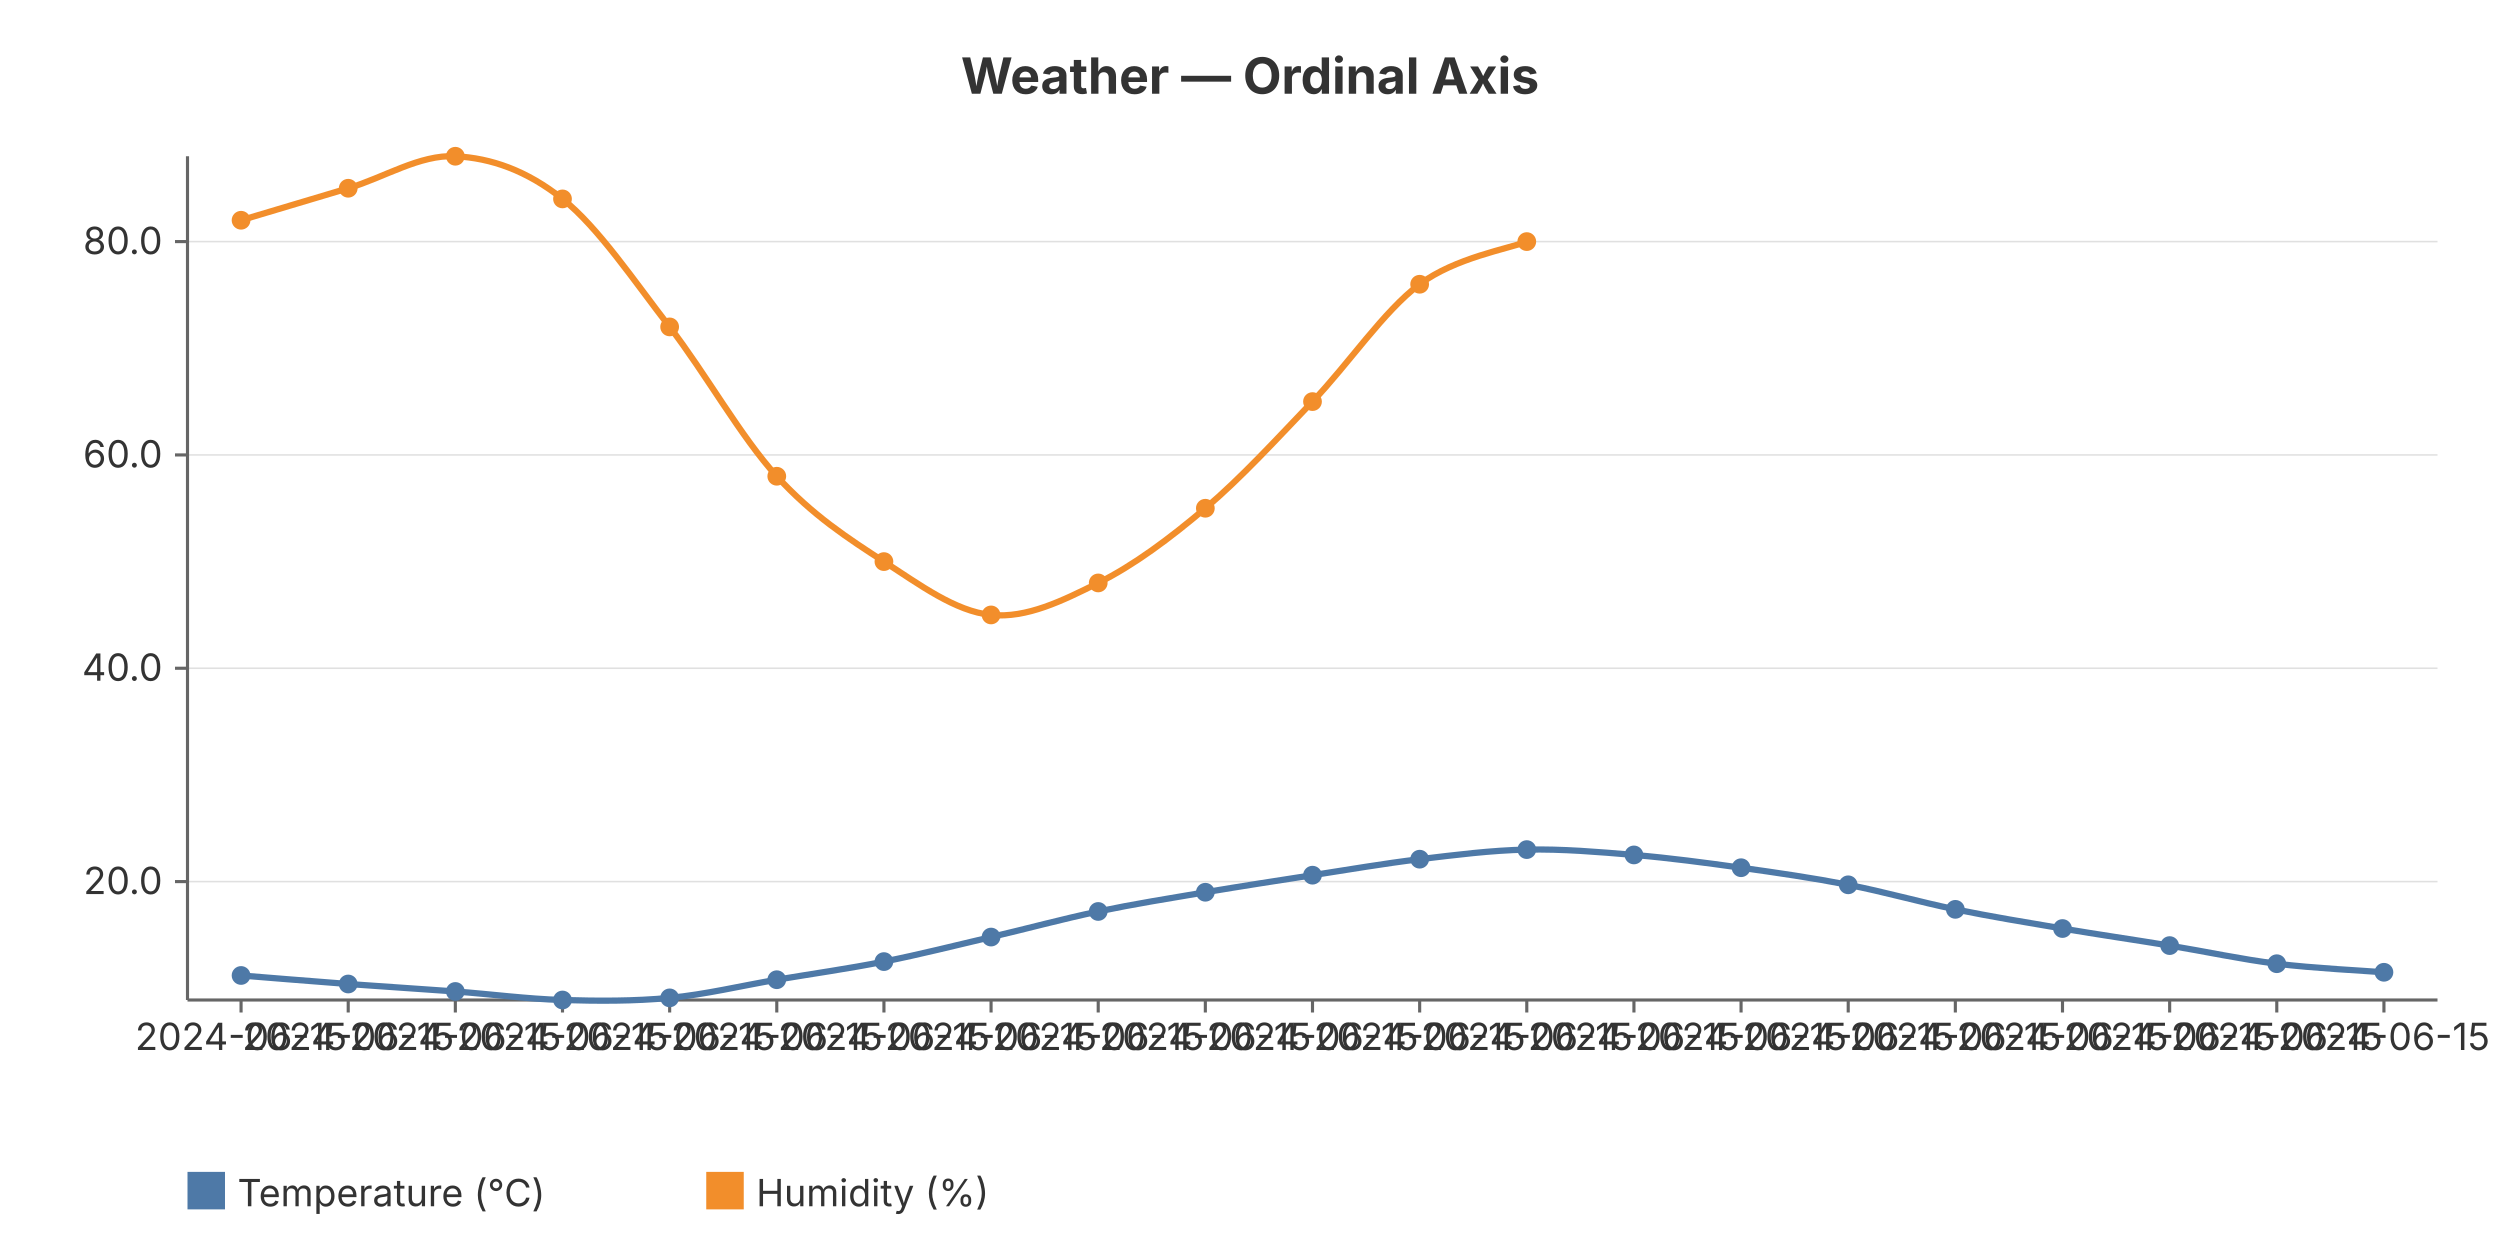
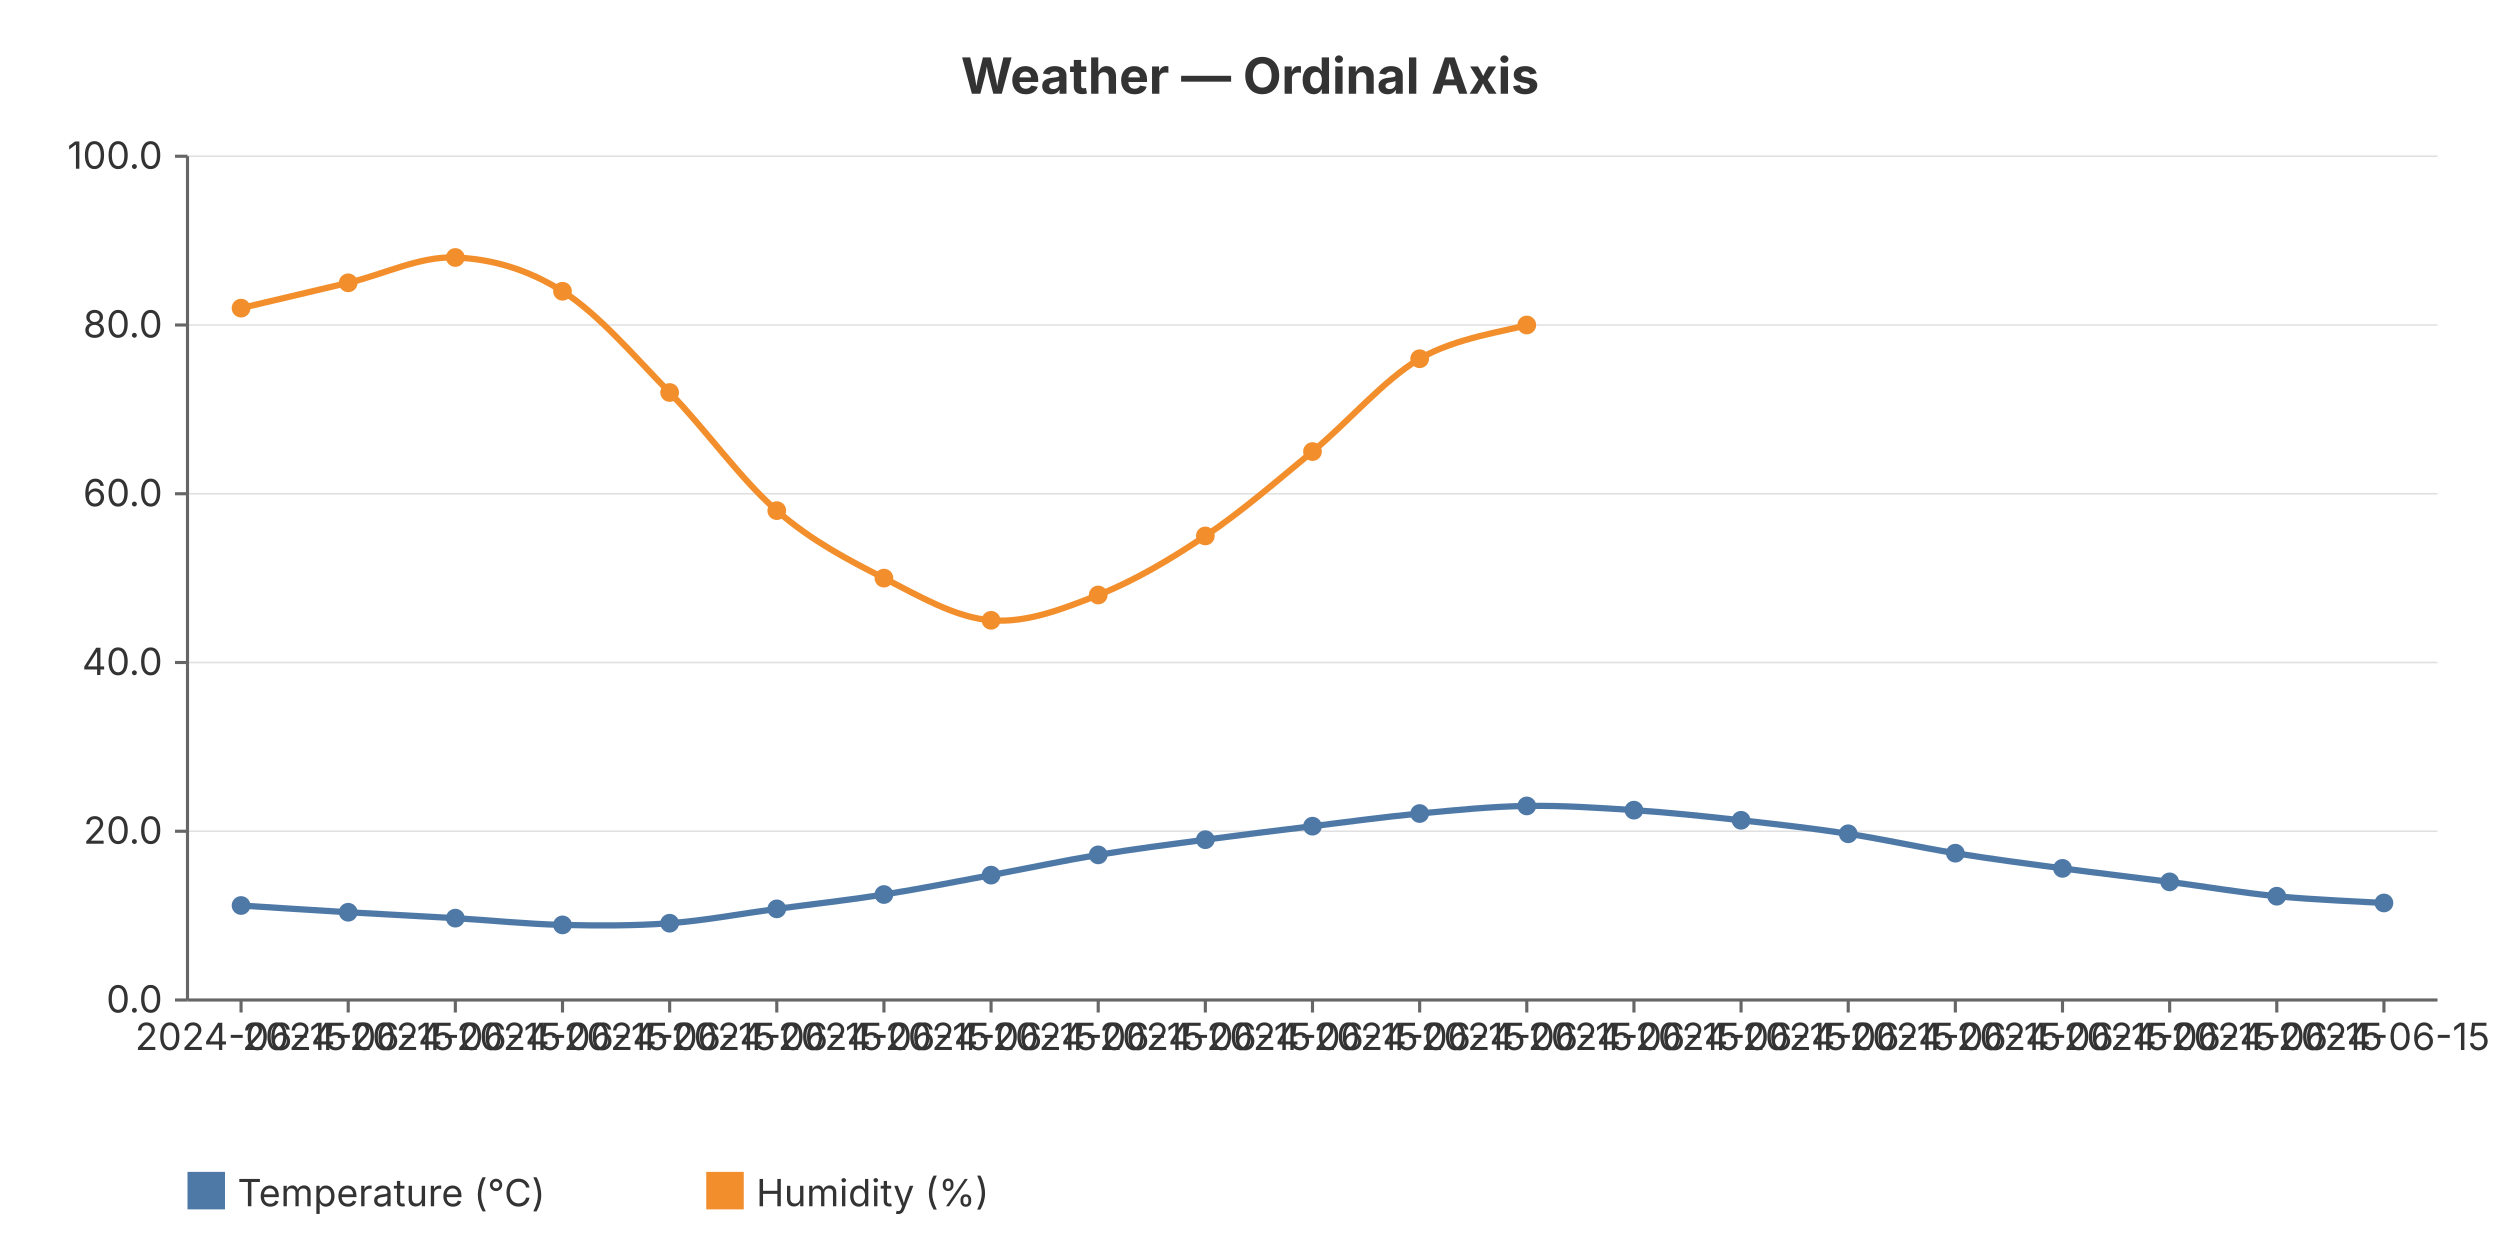
<svg xmlns="http://www.w3.org/2000/svg" viewBox="0 0 800 400" role="img" aria-labelledby="chart-title">
  <style>
    .tooltip { display: none; pointer-events: none; }
    .data-point:hover .tooltip { display: block; }
    .point { transition: r 0.15s; }
    .data-point:hover .point { r: 5; }
    .line { transition: stroke-width 0.2s; }
    .bar { transition: opacity 0.15s; }
    .bar:hover { opacity: 0.8; }
    .slice { transition: opacity 0.15s; }
    .slice:hover { opacity: 0.8; }
  </style>
  <rect x="0.00" y="0.00" width="800.00" height="400.00" fill="#ffffff" />
  <g class="grid">
-     <line x1="60.00" y1="282.11" x2="780.00" y2="282.11" stroke="#e0e0e0" stroke-width="0.5" />
-     <line x1="60.00" y1="213.84" x2="780.00" y2="213.84" stroke="#e0e0e0" stroke-width="0.5" />
-     <line x1="60.00" y1="145.58" x2="780.00" y2="145.58" stroke="#e0e0e0" stroke-width="0.5" />
-     <line x1="60.00" y1="77.31" x2="780.00" y2="77.31" stroke="#e0e0e0" stroke-width="0.5" />
+     <line x1="60.00" y1="320.00" x2="780.00" y2="320.00" stroke="#e0e0e0" stroke-width="0.5" />
+     <line x1="60.00" y1="266.00" x2="780.00" y2="266.00" stroke="#e0e0e0" stroke-width="0.5" />
+     <line x1="60.00" y1="212.00" x2="780.00" y2="212.00" stroke="#e0e0e0" stroke-width="0.5" />
+     <line x1="60.00" y1="158.00" x2="780.00" y2="158.00" stroke="#e0e0e0" stroke-width="0.5" />
+     <line x1="60.00" y1="104.00" x2="780.00" y2="104.00" stroke="#e0e0e0" stroke-width="0.5" />
+     <line x1="60.00" y1="50.00" x2="780.00" y2="50.00" stroke="#e0e0e0" stroke-width="0.5" />
  </g>
  <g class="y-axis">
    <line x1="60.00" y1="50.00" x2="60.00" y2="320.00" stroke="#666666" stroke-width="1" />
-     <line x1="56.00" y1="282.11" x2="60.00" y2="282.11" stroke="#666666" stroke-width="1" />
-     <text x="52.00" y="286.11" text-anchor="end" fill="#333333" font-size="12" font-family="system-ui, -apple-system, sans-serif">20.0</text>
-     <line x1="56.00" y1="213.84" x2="60.00" y2="213.84" stroke="#666666" stroke-width="1" />
-     <text x="52.00" y="217.84" text-anchor="end" fill="#333333" font-size="12" font-family="system-ui, -apple-system, sans-serif">40.0</text>
-     <line x1="56.00" y1="145.58" x2="60.00" y2="145.58" stroke="#666666" stroke-width="1" />
-     <text x="52.00" y="149.58" text-anchor="end" fill="#333333" font-size="12" font-family="system-ui, -apple-system, sans-serif">60.0</text>
-     <line x1="56.00" y1="77.31" x2="60.00" y2="77.31" stroke="#666666" stroke-width="1" />
-     <text x="52.00" y="81.31" text-anchor="end" fill="#333333" font-size="12" font-family="system-ui, -apple-system, sans-serif">80.0</text>
+     <line x1="56.00" y1="320.00" x2="60.00" y2="320.00" stroke="#666666" stroke-width="1" />
+     <text x="52.00" y="324.00" text-anchor="end" fill="#333333" font-size="12" font-family="system-ui, -apple-system, sans-serif">0.0</text>
+     <line x1="56.00" y1="266.00" x2="60.00" y2="266.00" stroke="#666666" stroke-width="1" />
+     <text x="52.00" y="270.00" text-anchor="end" fill="#333333" font-size="12" font-family="system-ui, -apple-system, sans-serif">20.0</text>
+     <line x1="56.00" y1="212.00" x2="60.00" y2="212.00" stroke="#666666" stroke-width="1" />
+     <text x="52.00" y="216.00" text-anchor="end" fill="#333333" font-size="12" font-family="system-ui, -apple-system, sans-serif">40.0</text>
+     <line x1="56.00" y1="158.00" x2="60.00" y2="158.00" stroke="#666666" stroke-width="1" />
+     <text x="52.00" y="162.00" text-anchor="end" fill="#333333" font-size="12" font-family="system-ui, -apple-system, sans-serif">60.0</text>
+     <line x1="56.00" y1="104.00" x2="60.00" y2="104.00" stroke="#666666" stroke-width="1" />
+     <text x="52.00" y="108.00" text-anchor="end" fill="#333333" font-size="12" font-family="system-ui, -apple-system, sans-serif">80.0</text>
+     <line x1="56.00" y1="50.00" x2="60.00" y2="50.00" stroke="#666666" stroke-width="1" />
+     <text x="52.00" y="54.00" text-anchor="end" fill="#333333" font-size="12" font-family="system-ui, -apple-system, sans-serif">100.0</text>
  </g>
  <g class="x-axis">
    <line x1="60.00" y1="320.00" x2="780.00" y2="320.00" stroke="#666666" stroke-width="1" />
    <line x1="77.14" y1="320.00" x2="77.14" y2="324.00" stroke="#666666" stroke-width="1" />
    <text x="77.14" y="336.00" text-anchor="middle" fill="#333333" font-size="12" font-family="system-ui, -apple-system, sans-serif">2024-06-15</text>
    <line x1="111.43" y1="320.00" x2="111.43" y2="324.00" stroke="#666666" stroke-width="1" />
    <text x="111.43" y="336.00" text-anchor="middle" fill="#333333" font-size="12" font-family="system-ui, -apple-system, sans-serif">2024-06-15</text>
    <line x1="145.71" y1="320.00" x2="145.71" y2="324.00" stroke="#666666" stroke-width="1" />
    <text x="145.71" y="336.00" text-anchor="middle" fill="#333333" font-size="12" font-family="system-ui, -apple-system, sans-serif">2024-06-15</text>
    <line x1="180.00" y1="320.00" x2="180.00" y2="324.00" stroke="#666666" stroke-width="1" />
    <text x="180.00" y="336.00" text-anchor="middle" fill="#333333" font-size="12" font-family="system-ui, -apple-system, sans-serif">2024-06-15</text>
    <line x1="214.29" y1="320.00" x2="214.29" y2="324.00" stroke="#666666" stroke-width="1" />
    <text x="214.29" y="336.00" text-anchor="middle" fill="#333333" font-size="12" font-family="system-ui, -apple-system, sans-serif">2024-06-15</text>
    <line x1="248.57" y1="320.00" x2="248.57" y2="324.00" stroke="#666666" stroke-width="1" />
    <text x="248.57" y="336.00" text-anchor="middle" fill="#333333" font-size="12" font-family="system-ui, -apple-system, sans-serif">2024-06-15</text>
    <line x1="282.86" y1="320.00" x2="282.86" y2="324.00" stroke="#666666" stroke-width="1" />
    <text x="282.86" y="336.00" text-anchor="middle" fill="#333333" font-size="12" font-family="system-ui, -apple-system, sans-serif">2024-06-15</text>
    <line x1="317.14" y1="320.00" x2="317.14" y2="324.00" stroke="#666666" stroke-width="1" />
    <text x="317.14" y="336.00" text-anchor="middle" fill="#333333" font-size="12" font-family="system-ui, -apple-system, sans-serif">2024-06-15</text>
    <line x1="351.43" y1="320.00" x2="351.43" y2="324.00" stroke="#666666" stroke-width="1" />
    <text x="351.43" y="336.00" text-anchor="middle" fill="#333333" font-size="12" font-family="system-ui, -apple-system, sans-serif">2024-06-15</text>
    <line x1="385.71" y1="320.00" x2="385.71" y2="324.00" stroke="#666666" stroke-width="1" />
    <text x="385.71" y="336.00" text-anchor="middle" fill="#333333" font-size="12" font-family="system-ui, -apple-system, sans-serif">2024-06-15</text>
    <line x1="420.00" y1="320.00" x2="420.00" y2="324.00" stroke="#666666" stroke-width="1" />
    <text x="420.00" y="336.00" text-anchor="middle" fill="#333333" font-size="12" font-family="system-ui, -apple-system, sans-serif">2024-06-15</text>
    <line x1="454.29" y1="320.00" x2="454.29" y2="324.00" stroke="#666666" stroke-width="1" />
    <text x="454.29" y="336.00" text-anchor="middle" fill="#333333" font-size="12" font-family="system-ui, -apple-system, sans-serif">2024-06-15</text>
    <line x1="488.57" y1="320.00" x2="488.57" y2="324.00" stroke="#666666" stroke-width="1" />
    <text x="488.57" y="336.00" text-anchor="middle" fill="#333333" font-size="12" font-family="system-ui, -apple-system, sans-serif">2024-06-15</text>
    <line x1="522.86" y1="320.00" x2="522.86" y2="324.00" stroke="#666666" stroke-width="1" />
    <text x="522.86" y="336.00" text-anchor="middle" fill="#333333" font-size="12" font-family="system-ui, -apple-system, sans-serif">2024-06-15</text>
    <line x1="557.14" y1="320.00" x2="557.14" y2="324.00" stroke="#666666" stroke-width="1" />
    <text x="557.14" y="336.00" text-anchor="middle" fill="#333333" font-size="12" font-family="system-ui, -apple-system, sans-serif">2024-06-15</text>
    <line x1="591.43" y1="320.00" x2="591.43" y2="324.00" stroke="#666666" stroke-width="1" />
    <text x="591.43" y="336.00" text-anchor="middle" fill="#333333" font-size="12" font-family="system-ui, -apple-system, sans-serif">2024-06-15</text>
    <line x1="625.71" y1="320.00" x2="625.71" y2="324.00" stroke="#666666" stroke-width="1" />
    <text x="625.71" y="336.00" text-anchor="middle" fill="#333333" font-size="12" font-family="system-ui, -apple-system, sans-serif">2024-06-15</text>
    <line x1="660.00" y1="320.00" x2="660.00" y2="324.00" stroke="#666666" stroke-width="1" />
    <text x="660.00" y="336.00" text-anchor="middle" fill="#333333" font-size="12" font-family="system-ui, -apple-system, sans-serif">2024-06-15</text>
    <line x1="694.29" y1="320.00" x2="694.29" y2="324.00" stroke="#666666" stroke-width="1" />
    <text x="694.29" y="336.00" text-anchor="middle" fill="#333333" font-size="12" font-family="system-ui, -apple-system, sans-serif">2024-06-15</text>
    <line x1="728.57" y1="320.00" x2="728.57" y2="324.00" stroke="#666666" stroke-width="1" />
    <text x="728.57" y="336.00" text-anchor="middle" fill="#333333" font-size="12" font-family="system-ui, -apple-system, sans-serif">2024-06-15</text>
    <line x1="762.86" y1="320.00" x2="762.86" y2="324.00" stroke="#666666" stroke-width="1" />
    <text x="762.86" y="336.00" text-anchor="middle" fill="#333333" font-size="12" font-family="system-ui, -apple-system, sans-serif">2024-06-15</text>
  </g>
  <text x="400.00" y="30.00" text-anchor="middle" fill="#333333" font-size="16" font-weight="bold" font-family="system-ui, -apple-system, sans-serif">Weather — Ordinal Axis</text>
  <g class="series-0">
-     <path d="M77.14,312.15 C82.86,312.60 100.00,314.03 111.43,314.88 C122.86,315.73 134.29,316.42 145.71,317.27 C157.14,318.12 168.57,319.66 180.00,320.00 C191.43,320.34 202.86,320.40 214.29,319.32 C225.71,318.24 237.14,315.45 248.57,313.51 C260.00,311.58 271.43,309.99 282.86,307.71 C294.29,305.44 305.71,302.53 317.14,299.86 C328.57,297.19 340.00,294.06 351.43,291.67 C362.86,289.28 374.29,287.46 385.71,285.52 C397.14,283.59 408.57,281.83 420.00,280.06 C431.43,278.30 442.86,276.31 454.29,274.94 C465.71,273.58 477.14,272.10 488.57,271.87 C500.00,271.64 511.43,272.61 522.86,273.58 C534.29,274.54 545.71,276.08 557.14,277.67 C568.57,279.27 580.00,280.92 591.43,283.14 C602.86,285.35 614.29,288.65 625.71,290.99 C637.14,293.32 648.57,295.20 660.00,297.13 C671.43,299.06 682.86,300.71 694.29,302.59 C705.71,304.47 717.14,306.97 728.57,308.39 C740.00,309.82 757.14,310.67 762.86,311.13" fill="none" stroke="#4e79a7" stroke-width="2" class="line" />
+     <path d="M77.14,289.76 C82.86,290.12 100.00,291.25 111.43,291.92 C122.86,292.60 134.29,293.13 145.71,293.81 C157.14,294.49 168.57,295.70 180.00,295.97 C191.43,296.24 202.86,296.29 214.29,295.43 C225.71,294.57 237.14,292.37 248.57,290.84 C260.00,289.31 271.43,288.05 282.86,286.25 C294.29,284.45 305.71,282.15 317.14,280.04 C328.57,277.92 340.00,275.45 351.43,273.56 C362.86,271.67 374.29,270.23 385.71,268.70 C397.14,267.17 408.57,265.77 420.00,264.38 C431.43,262.99 442.86,261.41 454.29,260.33 C465.71,259.25 477.14,258.08 488.57,257.90 C500.00,257.72 511.43,258.49 522.86,259.25 C534.29,260.01 545.71,261.23 557.14,262.49 C568.57,263.75 580.00,265.06 591.43,266.81 C602.86,268.56 614.29,271.17 625.71,273.02 C637.14,274.87 648.57,276.35 660.00,277.88 C671.43,279.41 682.86,280.71 694.29,282.20 C705.71,283.69 717.14,285.67 728.57,286.79 C740.00,287.92 757.14,288.59 762.86,288.95" fill="none" stroke="#4e79a7" stroke-width="2" class="line" />
    <g class="data-point" aria-label="11.2°C">
-       <circle cx="77.14" cy="312.15" r="3.0" fill="#4e79a7" class="point" />
-       <g class="tooltip">
-         <rect x="85.14" y="292.15" width="60.00" height="18.00" fill="white" stroke="#ccc" rx="3" />
-         <text x="89.14" y="305.15" fill="#333333" font-size="10" font-family="system-ui, -apple-system, sans-serif">11.2°C</text>
+       <circle cx="77.14" cy="289.76" r="3.0" fill="#4e79a7" class="point" />
+       <g class="tooltip">
+         <rect x="85.14" y="269.76" width="60.00" height="18.00" fill="white" stroke="#ccc" rx="3" />
+         <text x="89.14" y="282.76" fill="#333333" font-size="10" font-family="system-ui, -apple-system, sans-serif">11.2°C</text>
      </g>
    </g>
    <g class="data-point" aria-label="10.4°C">
-       <circle cx="111.43" cy="314.88" r="3.0" fill="#4e79a7" class="point" />
-       <g class="tooltip">
-         <rect x="119.43" y="294.88" width="60.00" height="18.00" fill="white" stroke="#ccc" rx="3" />
-         <text x="123.43" y="307.88" fill="#333333" font-size="10" font-family="system-ui, -apple-system, sans-serif">10.4°C</text>
+       <circle cx="111.43" cy="291.92" r="3.0" fill="#4e79a7" class="point" />
+       <g class="tooltip">
+         <rect x="119.43" y="271.92" width="60.00" height="18.00" fill="white" stroke="#ccc" rx="3" />
+         <text x="123.43" y="284.92" fill="#333333" font-size="10" font-family="system-ui, -apple-system, sans-serif">10.4°C</text>
      </g>
    </g>
    <g class="data-point" aria-label="9.7°C">
-       <circle cx="145.71" cy="317.27" r="3.0" fill="#4e79a7" class="point" />
-       <g class="tooltip">
-         <rect x="153.71" y="297.27" width="60.00" height="18.00" fill="white" stroke="#ccc" rx="3" />
-         <text x="157.71" y="310.27" fill="#333333" font-size="10" font-family="system-ui, -apple-system, sans-serif">9.7°C</text>
+       <circle cx="145.71" cy="293.81" r="3.0" fill="#4e79a7" class="point" />
+       <g class="tooltip">
+         <rect x="153.71" y="273.81" width="60.00" height="18.00" fill="white" stroke="#ccc" rx="3" />
+         <text x="157.71" y="286.81" fill="#333333" font-size="10" font-family="system-ui, -apple-system, sans-serif">9.7°C</text>
      </g>
    </g>
    <g class="data-point" aria-label="8.9°C">
-       <circle cx="180.00" cy="320.00" r="3.0" fill="#4e79a7" class="point" />
-       <g class="tooltip">
-         <rect x="188.00" y="300.00" width="60.00" height="18.00" fill="white" stroke="#ccc" rx="3" />
-         <text x="192.00" y="313.00" fill="#333333" font-size="10" font-family="system-ui, -apple-system, sans-serif">8.9°C</text>
+       <circle cx="180.00" cy="295.97" r="3.0" fill="#4e79a7" class="point" />
+       <g class="tooltip">
+         <rect x="188.00" y="275.97" width="60.00" height="18.00" fill="white" stroke="#ccc" rx="3" />
+         <text x="192.00" y="288.97" fill="#333333" font-size="10" font-family="system-ui, -apple-system, sans-serif">8.9°C</text>
      </g>
    </g>
    <g class="data-point" aria-label="9.1°C">
-       <circle cx="214.29" cy="319.32" r="3.0" fill="#4e79a7" class="point" />
-       <g class="tooltip">
-         <rect x="222.29" y="299.32" width="60.00" height="18.00" fill="white" stroke="#ccc" rx="3" />
-         <text x="226.29" y="312.32" fill="#333333" font-size="10" font-family="system-ui, -apple-system, sans-serif">9.1°C</text>
+       <circle cx="214.29" cy="295.43" r="3.0" fill="#4e79a7" class="point" />
+       <g class="tooltip">
+         <rect x="222.29" y="275.43" width="60.00" height="18.00" fill="white" stroke="#ccc" rx="3" />
+         <text x="226.29" y="288.43" fill="#333333" font-size="10" font-family="system-ui, -apple-system, sans-serif">9.1°C</text>
      </g>
    </g>
    <g class="data-point" aria-label="10.8°C">
-       <circle cx="248.57" cy="313.51" r="3.0" fill="#4e79a7" class="point" />
-       <g class="tooltip">
-         <rect x="256.57" y="293.51" width="60.00" height="18.00" fill="white" stroke="#ccc" rx="3" />
-         <text x="260.57" y="306.51" fill="#333333" font-size="10" font-family="system-ui, -apple-system, sans-serif">10.8°C</text>
+       <circle cx="248.57" cy="290.84" r="3.0" fill="#4e79a7" class="point" />
+       <g class="tooltip">
+         <rect x="256.57" y="270.84" width="60.00" height="18.00" fill="white" stroke="#ccc" rx="3" />
+         <text x="260.57" y="283.84" fill="#333333" font-size="10" font-family="system-ui, -apple-system, sans-serif">10.8°C</text>
      </g>
    </g>
    <g class="data-point" aria-label="12.5°C">
-       <circle cx="282.86" cy="307.71" r="3.0" fill="#4e79a7" class="point" />
-       <g class="tooltip">
-         <rect x="290.86" y="287.71" width="60.00" height="18.00" fill="white" stroke="#ccc" rx="3" />
-         <text x="294.86" y="300.71" fill="#333333" font-size="10" font-family="system-ui, -apple-system, sans-serif">12.5°C</text>
+       <circle cx="282.86" cy="286.25" r="3.0" fill="#4e79a7" class="point" />
+       <g class="tooltip">
+         <rect x="290.86" y="266.25" width="60.00" height="18.00" fill="white" stroke="#ccc" rx="3" />
+         <text x="294.86" y="279.25" fill="#333333" font-size="10" font-family="system-ui, -apple-system, sans-serif">12.5°C</text>
      </g>
    </g>
    <g class="data-point" aria-label="14.8°C">
-       <circle cx="317.14" cy="299.86" r="3.0" fill="#4e79a7" class="point" />
-       <g class="tooltip">
-         <rect x="325.14" y="279.86" width="60.00" height="18.00" fill="white" stroke="#ccc" rx="3" />
-         <text x="329.14" y="292.86" fill="#333333" font-size="10" font-family="system-ui, -apple-system, sans-serif">14.8°C</text>
+       <circle cx="317.14" cy="280.04" r="3.0" fill="#4e79a7" class="point" />
+       <g class="tooltip">
+         <rect x="325.14" y="260.04" width="60.00" height="18.00" fill="white" stroke="#ccc" rx="3" />
+         <text x="329.14" y="273.04" fill="#333333" font-size="10" font-family="system-ui, -apple-system, sans-serif">14.8°C</text>
      </g>
    </g>
    <g class="data-point" aria-label="17.2°C">
-       <circle cx="351.43" cy="291.67" r="3.0" fill="#4e79a7" class="point" />
-       <g class="tooltip">
-         <rect x="359.43" y="271.67" width="60.00" height="18.00" fill="white" stroke="#ccc" rx="3" />
-         <text x="363.43" y="284.67" fill="#333333" font-size="10" font-family="system-ui, -apple-system, sans-serif">17.2°C</text>
+       <circle cx="351.43" cy="273.56" r="3.0" fill="#4e79a7" class="point" />
+       <g class="tooltip">
+         <rect x="359.43" y="253.56" width="60.00" height="18.00" fill="white" stroke="#ccc" rx="3" />
+         <text x="363.43" y="266.56" fill="#333333" font-size="10" font-family="system-ui, -apple-system, sans-serif">17.2°C</text>
      </g>
    </g>
    <g class="data-point" aria-label="19.0°C">
-       <circle cx="385.71" cy="285.52" r="3.0" fill="#4e79a7" class="point" />
-       <g class="tooltip">
-         <rect x="393.71" y="265.52" width="60.00" height="18.00" fill="white" stroke="#ccc" rx="3" />
-         <text x="397.71" y="278.52" fill="#333333" font-size="10" font-family="system-ui, -apple-system, sans-serif">19.0°C</text>
+       <circle cx="385.71" cy="268.70" r="3.0" fill="#4e79a7" class="point" />
+       <g class="tooltip">
+         <rect x="393.71" y="248.70" width="60.00" height="18.00" fill="white" stroke="#ccc" rx="3" />
+         <text x="397.71" y="261.70" fill="#333333" font-size="10" font-family="system-ui, -apple-system, sans-serif">19.0°C</text>
      </g>
    </g>
    <g class="data-point" aria-label="20.6°C">
-       <circle cx="420.00" cy="280.06" r="3.0" fill="#4e79a7" class="point" />
-       <g class="tooltip">
-         <rect x="428.00" y="260.06" width="60.00" height="18.00" fill="white" stroke="#ccc" rx="3" />
-         <text x="432.00" y="273.06" fill="#333333" font-size="10" font-family="system-ui, -apple-system, sans-serif">20.6°C</text>
+       <circle cx="420.00" cy="264.38" r="3.0" fill="#4e79a7" class="point" />
+       <g class="tooltip">
+         <rect x="428.00" y="244.38" width="60.00" height="18.00" fill="white" stroke="#ccc" rx="3" />
+         <text x="432.00" y="257.38" fill="#333333" font-size="10" font-family="system-ui, -apple-system, sans-serif">20.6°C</text>
      </g>
    </g>
    <g class="data-point" aria-label="22.1°C">
-       <circle cx="454.29" cy="274.94" r="3.0" fill="#4e79a7" class="point" />
-       <g class="tooltip">
-         <rect x="462.29" y="254.94" width="60.00" height="18.00" fill="white" stroke="#ccc" rx="3" />
-         <text x="466.29" y="267.94" fill="#333333" font-size="10" font-family="system-ui, -apple-system, sans-serif">22.1°C</text>
+       <circle cx="454.29" cy="260.33" r="3.0" fill="#4e79a7" class="point" />
+       <g class="tooltip">
+         <rect x="462.29" y="240.33" width="60.00" height="18.00" fill="white" stroke="#ccc" rx="3" />
+         <text x="466.29" y="253.33" fill="#333333" font-size="10" font-family="system-ui, -apple-system, sans-serif">22.1°C</text>
      </g>
    </g>
    <g class="data-point" aria-label="23.0°C">
-       <circle cx="488.57" cy="271.87" r="3.0" fill="#4e79a7" class="point" />
-       <g class="tooltip">
-         <rect x="496.57" y="251.87" width="60.00" height="18.00" fill="white" stroke="#ccc" rx="3" />
-         <text x="500.57" y="264.87" fill="#333333" font-size="10" font-family="system-ui, -apple-system, sans-serif">23.0°C</text>
+       <circle cx="488.57" cy="257.90" r="3.0" fill="#4e79a7" class="point" />
+       <g class="tooltip">
+         <rect x="496.57" y="237.90" width="60.00" height="18.00" fill="white" stroke="#ccc" rx="3" />
+         <text x="500.57" y="250.90" fill="#333333" font-size="10" font-family="system-ui, -apple-system, sans-serif">23.0°C</text>
      </g>
    </g>
    <g class="data-point" aria-label="22.5°C">
-       <circle cx="522.86" cy="273.58" r="3.0" fill="#4e79a7" class="point" />
-       <g class="tooltip">
-         <rect x="530.86" y="253.58" width="60.00" height="18.00" fill="white" stroke="#ccc" rx="3" />
-         <text x="534.86" y="266.58" fill="#333333" font-size="10" font-family="system-ui, -apple-system, sans-serif">22.5°C</text>
+       <circle cx="522.86" cy="259.25" r="3.0" fill="#4e79a7" class="point" />
+       <g class="tooltip">
+         <rect x="530.86" y="239.25" width="60.00" height="18.00" fill="white" stroke="#ccc" rx="3" />
+         <text x="534.86" y="252.25" fill="#333333" font-size="10" font-family="system-ui, -apple-system, sans-serif">22.5°C</text>
      </g>
    </g>
    <g class="data-point" aria-label="21.3°C">
-       <circle cx="557.14" cy="277.67" r="3.0" fill="#4e79a7" class="point" />
-       <g class="tooltip">
-         <rect x="565.14" y="257.67" width="60.00" height="18.00" fill="white" stroke="#ccc" rx="3" />
-         <text x="569.14" y="270.67" fill="#333333" font-size="10" font-family="system-ui, -apple-system, sans-serif">21.3°C</text>
+       <circle cx="557.14" cy="262.49" r="3.0" fill="#4e79a7" class="point" />
+       <g class="tooltip">
+         <rect x="565.14" y="242.49" width="60.00" height="18.00" fill="white" stroke="#ccc" rx="3" />
+         <text x="569.14" y="255.49" fill="#333333" font-size="10" font-family="system-ui, -apple-system, sans-serif">21.3°C</text>
      </g>
    </g>
    <g class="data-point" aria-label="19.7°C">
-       <circle cx="591.43" cy="283.14" r="3.0" fill="#4e79a7" class="point" />
-       <g class="tooltip">
-         <rect x="599.43" y="263.14" width="60.00" height="18.00" fill="white" stroke="#ccc" rx="3" />
-         <text x="603.43" y="276.14" fill="#333333" font-size="10" font-family="system-ui, -apple-system, sans-serif">19.7°C</text>
+       <circle cx="591.43" cy="266.81" r="3.0" fill="#4e79a7" class="point" />
+       <g class="tooltip">
+         <rect x="599.43" y="246.81" width="60.00" height="18.00" fill="white" stroke="#ccc" rx="3" />
+         <text x="603.43" y="259.81" fill="#333333" font-size="10" font-family="system-ui, -apple-system, sans-serif">19.7°C</text>
      </g>
    </g>
    <g class="data-point" aria-label="17.4°C">
-       <circle cx="625.71" cy="290.99" r="3.0" fill="#4e79a7" class="point" />
-       <g class="tooltip">
-         <rect x="633.71" y="270.99" width="60.00" height="18.00" fill="white" stroke="#ccc" rx="3" />
-         <text x="637.71" y="283.99" fill="#333333" font-size="10" font-family="system-ui, -apple-system, sans-serif">17.4°C</text>
+       <circle cx="625.71" cy="273.02" r="3.0" fill="#4e79a7" class="point" />
+       <g class="tooltip">
+         <rect x="633.71" y="253.02" width="60.00" height="18.00" fill="white" stroke="#ccc" rx="3" />
+         <text x="637.71" y="266.02" fill="#333333" font-size="10" font-family="system-ui, -apple-system, sans-serif">17.4°C</text>
      </g>
    </g>
    <g class="data-point" aria-label="15.6°C">
-       <circle cx="660.00" cy="297.13" r="3.0" fill="#4e79a7" class="point" />
-       <g class="tooltip">
-         <rect x="668.00" y="277.13" width="60.00" height="18.00" fill="white" stroke="#ccc" rx="3" />
-         <text x="672.00" y="290.13" fill="#333333" font-size="10" font-family="system-ui, -apple-system, sans-serif">15.6°C</text>
+       <circle cx="660.00" cy="277.88" r="3.0" fill="#4e79a7" class="point" />
+       <g class="tooltip">
+         <rect x="668.00" y="257.88" width="60.00" height="18.00" fill="white" stroke="#ccc" rx="3" />
+         <text x="672.00" y="270.88" fill="#333333" font-size="10" font-family="system-ui, -apple-system, sans-serif">15.6°C</text>
      </g>
    </g>
    <g class="data-point" aria-label="14.0°C">
-       <circle cx="694.29" cy="302.59" r="3.0" fill="#4e79a7" class="point" />
-       <g class="tooltip">
-         <rect x="702.29" y="282.59" width="60.00" height="18.00" fill="white" stroke="#ccc" rx="3" />
-         <text x="706.29" y="295.59" fill="#333333" font-size="10" font-family="system-ui, -apple-system, sans-serif">14.0°C</text>
+       <circle cx="694.29" cy="282.20" r="3.0" fill="#4e79a7" class="point" />
+       <g class="tooltip">
+         <rect x="702.29" y="262.20" width="60.00" height="18.00" fill="white" stroke="#ccc" rx="3" />
+         <text x="706.29" y="275.20" fill="#333333" font-size="10" font-family="system-ui, -apple-system, sans-serif">14.0°C</text>
      </g>
    </g>
    <g class="data-point" aria-label="12.3°C">
-       <circle cx="728.57" cy="308.39" r="3.0" fill="#4e79a7" class="point" />
-       <g class="tooltip">
-         <rect x="736.57" y="288.39" width="60.00" height="18.00" fill="white" stroke="#ccc" rx="3" />
-         <text x="740.57" y="301.39" fill="#333333" font-size="10" font-family="system-ui, -apple-system, sans-serif">12.3°C</text>
+       <circle cx="728.57" cy="286.79" r="3.0" fill="#4e79a7" class="point" />
+       <g class="tooltip">
+         <rect x="736.57" y="266.79" width="60.00" height="18.00" fill="white" stroke="#ccc" rx="3" />
+         <text x="740.57" y="279.79" fill="#333333" font-size="10" font-family="system-ui, -apple-system, sans-serif">12.3°C</text>
      </g>
    </g>
    <g class="data-point" aria-label="11.5°C">
-       <circle cx="762.86" cy="311.13" r="3.0" fill="#4e79a7" class="point" />
-       <g class="tooltip">
-         <rect x="770.86" y="291.13" width="60.00" height="18.00" fill="white" stroke="#ccc" rx="3" />
-         <text x="774.86" y="304.13" fill="#333333" font-size="10" font-family="system-ui, -apple-system, sans-serif">11.5°C</text>
+       <circle cx="762.86" cy="288.95" r="3.0" fill="#4e79a7" class="point" />
+       <g class="tooltip">
+         <rect x="770.86" y="268.95" width="60.00" height="18.00" fill="white" stroke="#ccc" rx="3" />
+         <text x="774.86" y="281.95" fill="#333333" font-size="10" font-family="system-ui, -apple-system, sans-serif">11.5°C</text>
      </g>
    </g>
  </g>
  <g class="series-1">
-     <path d="M77.14,70.48 C82.86,68.77 100.00,63.65 111.43,60.24 C122.86,56.83 134.29,49.43 145.71,50.00 C157.14,50.57 168.57,54.55 180.00,63.65 C191.43,72.76 202.86,89.82 214.29,104.61 C225.71,119.41 237.14,139.89 248.57,152.40 C260.00,164.92 271.43,172.31 282.86,179.71 C294.29,187.10 305.71,195.64 317.14,196.78 C328.57,197.91 340.00,192.23 351.43,186.54 C362.86,180.85 374.29,172.31 385.71,162.64 C397.14,152.97 408.57,140.46 420.00,128.51 C431.43,116.56 442.86,99.49 454.29,90.96 C465.71,82.43 482.86,79.58 488.57,77.31" fill="none" stroke="#f28e2b" stroke-width="2" class="line" />
+     <path d="M77.14,98.60 C82.86,97.25 100.00,93.20 111.43,90.50 C122.86,87.80 134.29,81.95 145.71,82.40 C157.14,82.85 168.57,86.00 180.00,93.20 C191.43,100.40 202.86,113.90 214.29,125.60 C225.71,137.30 237.14,153.50 248.57,163.40 C260.00,173.30 271.43,179.15 282.86,185.00 C294.29,190.85 305.71,197.60 317.14,198.50 C328.57,199.40 340.00,194.90 351.43,190.40 C362.86,185.90 374.29,179.15 385.71,171.50 C397.14,163.85 408.57,153.95 420.00,144.50 C431.43,135.05 442.86,121.55 454.29,114.80 C465.71,108.05 482.86,105.80 488.57,104.00" fill="none" stroke="#f28e2b" stroke-width="2" class="line" />
    <g class="data-point" aria-label="82%">
-       <circle cx="77.14" cy="70.48" r="3.0" fill="#f28e2b" class="point" />
-       <g class="tooltip">
-         <rect x="85.14" y="50.48" width="60.00" height="18.00" fill="white" stroke="#ccc" rx="3" />
-         <text x="89.14" y="63.48" fill="#333333" font-size="10" font-family="system-ui, -apple-system, sans-serif">82%</text>
+       <circle cx="77.14" cy="98.60" r="3.0" fill="#f28e2b" class="point" />
+       <g class="tooltip">
+         <rect x="85.14" y="78.60" width="60.00" height="18.00" fill="white" stroke="#ccc" rx="3" />
+         <text x="89.14" y="91.60" fill="#333333" font-size="10" font-family="system-ui, -apple-system, sans-serif">82%</text>
      </g>
    </g>
    <g class="data-point" aria-label="85%">
-       <circle cx="111.43" cy="60.24" r="3.0" fill="#f28e2b" class="point" />
-       <g class="tooltip">
-         <rect x="119.43" y="40.24" width="60.00" height="18.00" fill="white" stroke="#ccc" rx="3" />
-         <text x="123.43" y="53.24" fill="#333333" font-size="10" font-family="system-ui, -apple-system, sans-serif">85%</text>
+       <circle cx="111.43" cy="90.50" r="3.0" fill="#f28e2b" class="point" />
+       <g class="tooltip">
+         <rect x="119.43" y="70.50" width="60.00" height="18.00" fill="white" stroke="#ccc" rx="3" />
+         <text x="123.43" y="83.50" fill="#333333" font-size="10" font-family="system-ui, -apple-system, sans-serif">85%</text>
      </g>
    </g>
    <g class="data-point" aria-label="88%">
-       <circle cx="145.71" cy="50.00" r="3.0" fill="#f28e2b" class="point" />
-       <g class="tooltip">
-         <rect x="153.71" y="30.00" width="60.00" height="18.00" fill="white" stroke="#ccc" rx="3" />
-         <text x="157.71" y="43.00" fill="#333333" font-size="10" font-family="system-ui, -apple-system, sans-serif">88%</text>
+       <circle cx="145.71" cy="82.40" r="3.0" fill="#f28e2b" class="point" />
+       <g class="tooltip">
+         <rect x="153.71" y="62.40" width="60.00" height="18.00" fill="white" stroke="#ccc" rx="3" />
+         <text x="157.71" y="75.40" fill="#333333" font-size="10" font-family="system-ui, -apple-system, sans-serif">88%</text>
      </g>
    </g>
    <g class="data-point" aria-label="84%">
-       <circle cx="180.00" cy="63.65" r="3.0" fill="#f28e2b" class="point" />
-       <g class="tooltip">
-         <rect x="188.00" y="43.65" width="60.00" height="18.00" fill="white" stroke="#ccc" rx="3" />
-         <text x="192.00" y="56.65" fill="#333333" font-size="10" font-family="system-ui, -apple-system, sans-serif">84%</text>
+       <circle cx="180.00" cy="93.20" r="3.0" fill="#f28e2b" class="point" />
+       <g class="tooltip">
+         <rect x="188.00" y="73.20" width="60.00" height="18.00" fill="white" stroke="#ccc" rx="3" />
+         <text x="192.00" y="86.20" fill="#333333" font-size="10" font-family="system-ui, -apple-system, sans-serif">84%</text>
      </g>
    </g>
    <g class="data-point" aria-label="72%">
-       <circle cx="214.29" cy="104.61" r="3.0" fill="#f28e2b" class="point" />
-       <g class="tooltip">
-         <rect x="222.29" y="84.61" width="60.00" height="18.00" fill="white" stroke="#ccc" rx="3" />
-         <text x="226.29" y="97.61" fill="#333333" font-size="10" font-family="system-ui, -apple-system, sans-serif">72%</text>
+       <circle cx="214.29" cy="125.60" r="3.0" fill="#f28e2b" class="point" />
+       <g class="tooltip">
+         <rect x="222.29" y="105.60" width="60.00" height="18.00" fill="white" stroke="#ccc" rx="3" />
+         <text x="226.29" y="118.60" fill="#333333" font-size="10" font-family="system-ui, -apple-system, sans-serif">72%</text>
      </g>
    </g>
    <g class="data-point" aria-label="58%">
-       <circle cx="248.57" cy="152.40" r="3.0" fill="#f28e2b" class="point" />
-       <g class="tooltip">
-         <rect x="256.57" y="132.40" width="60.00" height="18.00" fill="white" stroke="#ccc" rx="3" />
-         <text x="260.57" y="145.40" fill="#333333" font-size="10" font-family="system-ui, -apple-system, sans-serif">58%</text>
+       <circle cx="248.57" cy="163.40" r="3.0" fill="#f28e2b" class="point" />
+       <g class="tooltip">
+         <rect x="256.57" y="143.40" width="60.00" height="18.00" fill="white" stroke="#ccc" rx="3" />
+         <text x="260.57" y="156.40" fill="#333333" font-size="10" font-family="system-ui, -apple-system, sans-serif">58%</text>
      </g>
    </g>
    <g class="data-point" aria-label="50%">
-       <circle cx="282.86" cy="179.71" r="3.0" fill="#f28e2b" class="point" />
-       <g class="tooltip">
-         <rect x="290.86" y="159.71" width="60.00" height="18.00" fill="white" stroke="#ccc" rx="3" />
-         <text x="294.86" y="172.71" fill="#333333" font-size="10" font-family="system-ui, -apple-system, sans-serif">50%</text>
+       <circle cx="282.86" cy="185.00" r="3.0" fill="#f28e2b" class="point" />
+       <g class="tooltip">
+         <rect x="290.86" y="165.00" width="60.00" height="18.00" fill="white" stroke="#ccc" rx="3" />
+         <text x="294.86" y="178.00" fill="#333333" font-size="10" font-family="system-ui, -apple-system, sans-serif">50%</text>
      </g>
    </g>
    <g class="data-point" aria-label="45%">
-       <circle cx="317.14" cy="196.78" r="3.0" fill="#f28e2b" class="point" />
-       <g class="tooltip">
-         <rect x="325.14" y="176.78" width="60.00" height="18.00" fill="white" stroke="#ccc" rx="3" />
-         <text x="329.14" y="189.78" fill="#333333" font-size="10" font-family="system-ui, -apple-system, sans-serif">45%</text>
+       <circle cx="317.14" cy="198.50" r="3.0" fill="#f28e2b" class="point" />
+       <g class="tooltip">
+         <rect x="325.14" y="178.50" width="60.00" height="18.00" fill="white" stroke="#ccc" rx="3" />
+         <text x="329.14" y="191.50" fill="#333333" font-size="10" font-family="system-ui, -apple-system, sans-serif">45%</text>
      </g>
    </g>
    <g class="data-point" aria-label="48%">
-       <circle cx="351.43" cy="186.54" r="3.0" fill="#f28e2b" class="point" />
-       <g class="tooltip">
-         <rect x="359.43" y="166.54" width="60.00" height="18.00" fill="white" stroke="#ccc" rx="3" />
-         <text x="363.43" y="179.54" fill="#333333" font-size="10" font-family="system-ui, -apple-system, sans-serif">48%</text>
+       <circle cx="351.43" cy="190.40" r="3.0" fill="#f28e2b" class="point" />
+       <g class="tooltip">
+         <rect x="359.43" y="170.40" width="60.00" height="18.00" fill="white" stroke="#ccc" rx="3" />
+         <text x="363.43" y="183.40" fill="#333333" font-size="10" font-family="system-ui, -apple-system, sans-serif">48%</text>
      </g>
    </g>
    <g class="data-point" aria-label="55%">
-       <circle cx="385.71" cy="162.64" r="3.0" fill="#f28e2b" class="point" />
-       <g class="tooltip">
-         <rect x="393.71" y="142.64" width="60.00" height="18.00" fill="white" stroke="#ccc" rx="3" />
-         <text x="397.71" y="155.64" fill="#333333" font-size="10" font-family="system-ui, -apple-system, sans-serif">55%</text>
+       <circle cx="385.71" cy="171.50" r="3.0" fill="#f28e2b" class="point" />
+       <g class="tooltip">
+         <rect x="393.71" y="151.50" width="60.00" height="18.00" fill="white" stroke="#ccc" rx="3" />
+         <text x="397.71" y="164.50" fill="#333333" font-size="10" font-family="system-ui, -apple-system, sans-serif">55%</text>
      </g>
    </g>
    <g class="data-point" aria-label="65%">
-       <circle cx="420.00" cy="128.51" r="3.0" fill="#f28e2b" class="point" />
-       <g class="tooltip">
-         <rect x="428.00" y="108.51" width="60.00" height="18.00" fill="white" stroke="#ccc" rx="3" />
-         <text x="432.00" y="121.51" fill="#333333" font-size="10" font-family="system-ui, -apple-system, sans-serif">65%</text>
+       <circle cx="420.00" cy="144.50" r="3.0" fill="#f28e2b" class="point" />
+       <g class="tooltip">
+         <rect x="428.00" y="124.50" width="60.00" height="18.00" fill="white" stroke="#ccc" rx="3" />
+         <text x="432.00" y="137.50" fill="#333333" font-size="10" font-family="system-ui, -apple-system, sans-serif">65%</text>
      </g>
    </g>
    <g class="data-point" aria-label="76%">
-       <circle cx="454.29" cy="90.96" r="3.0" fill="#f28e2b" class="point" />
-       <g class="tooltip">
-         <rect x="462.29" y="70.96" width="60.00" height="18.00" fill="white" stroke="#ccc" rx="3" />
-         <text x="466.29" y="83.96" fill="#333333" font-size="10" font-family="system-ui, -apple-system, sans-serif">76%</text>
+       <circle cx="454.29" cy="114.80" r="3.0" fill="#f28e2b" class="point" />
+       <g class="tooltip">
+         <rect x="462.29" y="94.80" width="60.00" height="18.00" fill="white" stroke="#ccc" rx="3" />
+         <text x="466.29" y="107.80" fill="#333333" font-size="10" font-family="system-ui, -apple-system, sans-serif">76%</text>
      </g>
    </g>
    <g class="data-point" aria-label="80%">
-       <circle cx="488.57" cy="77.31" r="3.0" fill="#f28e2b" class="point" />
-       <g class="tooltip">
-         <rect x="496.57" y="57.31" width="60.00" height="18.00" fill="white" stroke="#ccc" rx="3" />
-         <text x="500.57" y="70.31" fill="#333333" font-size="10" font-family="system-ui, -apple-system, sans-serif">80%</text>
+       <circle cx="488.57" cy="104.00" r="3.0" fill="#f28e2b" class="point" />
+       <g class="tooltip">
+         <rect x="496.57" y="84.00" width="60.00" height="18.00" fill="white" stroke="#ccc" rx="3" />
+         <text x="500.57" y="97.00" fill="#333333" font-size="10" font-family="system-ui, -apple-system, sans-serif">80%</text>
      </g>
    </g>
  </g>
  <g class="legend">
    <rect x="60.00" y="375.00" width="12.00" height="12.00" fill="#4e79a7" />
    <text x="76.00" y="386.00" fill="#333333" font-size="12" font-family="system-ui, -apple-system, sans-serif">Temperature (°C)</text>
    <rect x="226.00" y="375.00" width="12.00" height="12.00" fill="#f28e2b" />
    <text x="242.00" y="386.00" fill="#333333" font-size="12" font-family="system-ui, -apple-system, sans-serif">Humidity (%)</text>
  </g>
</svg>
